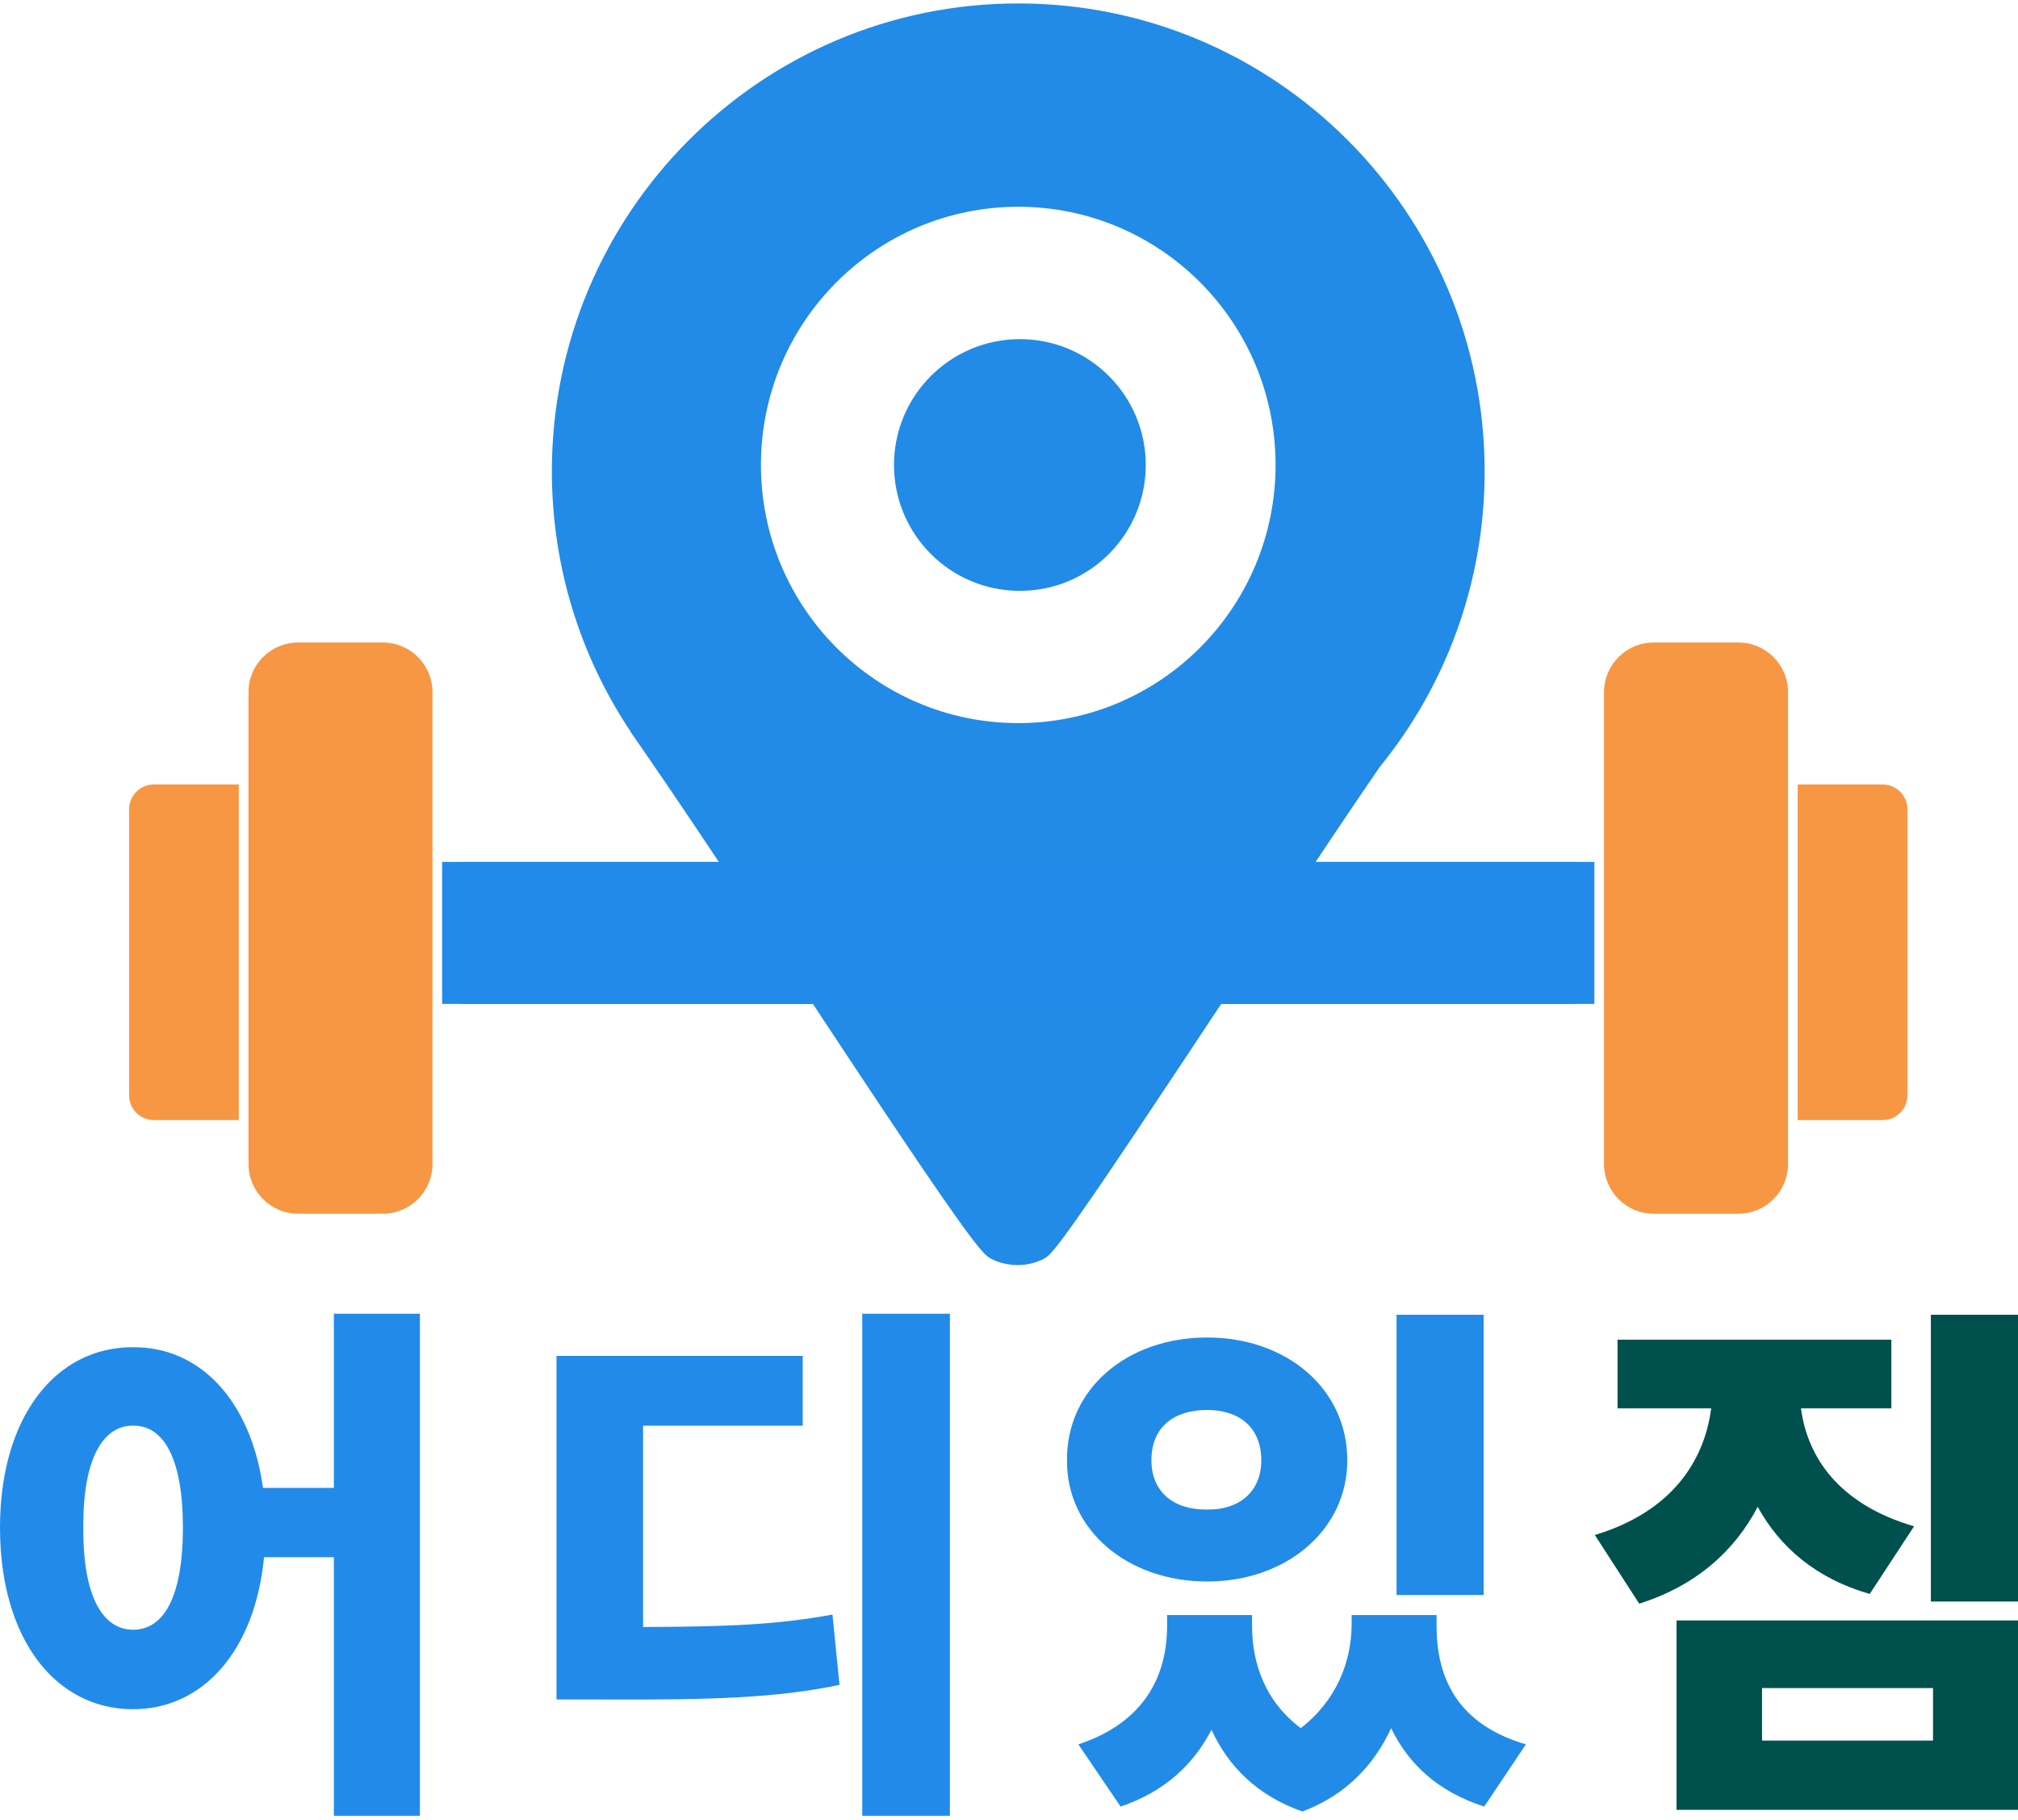
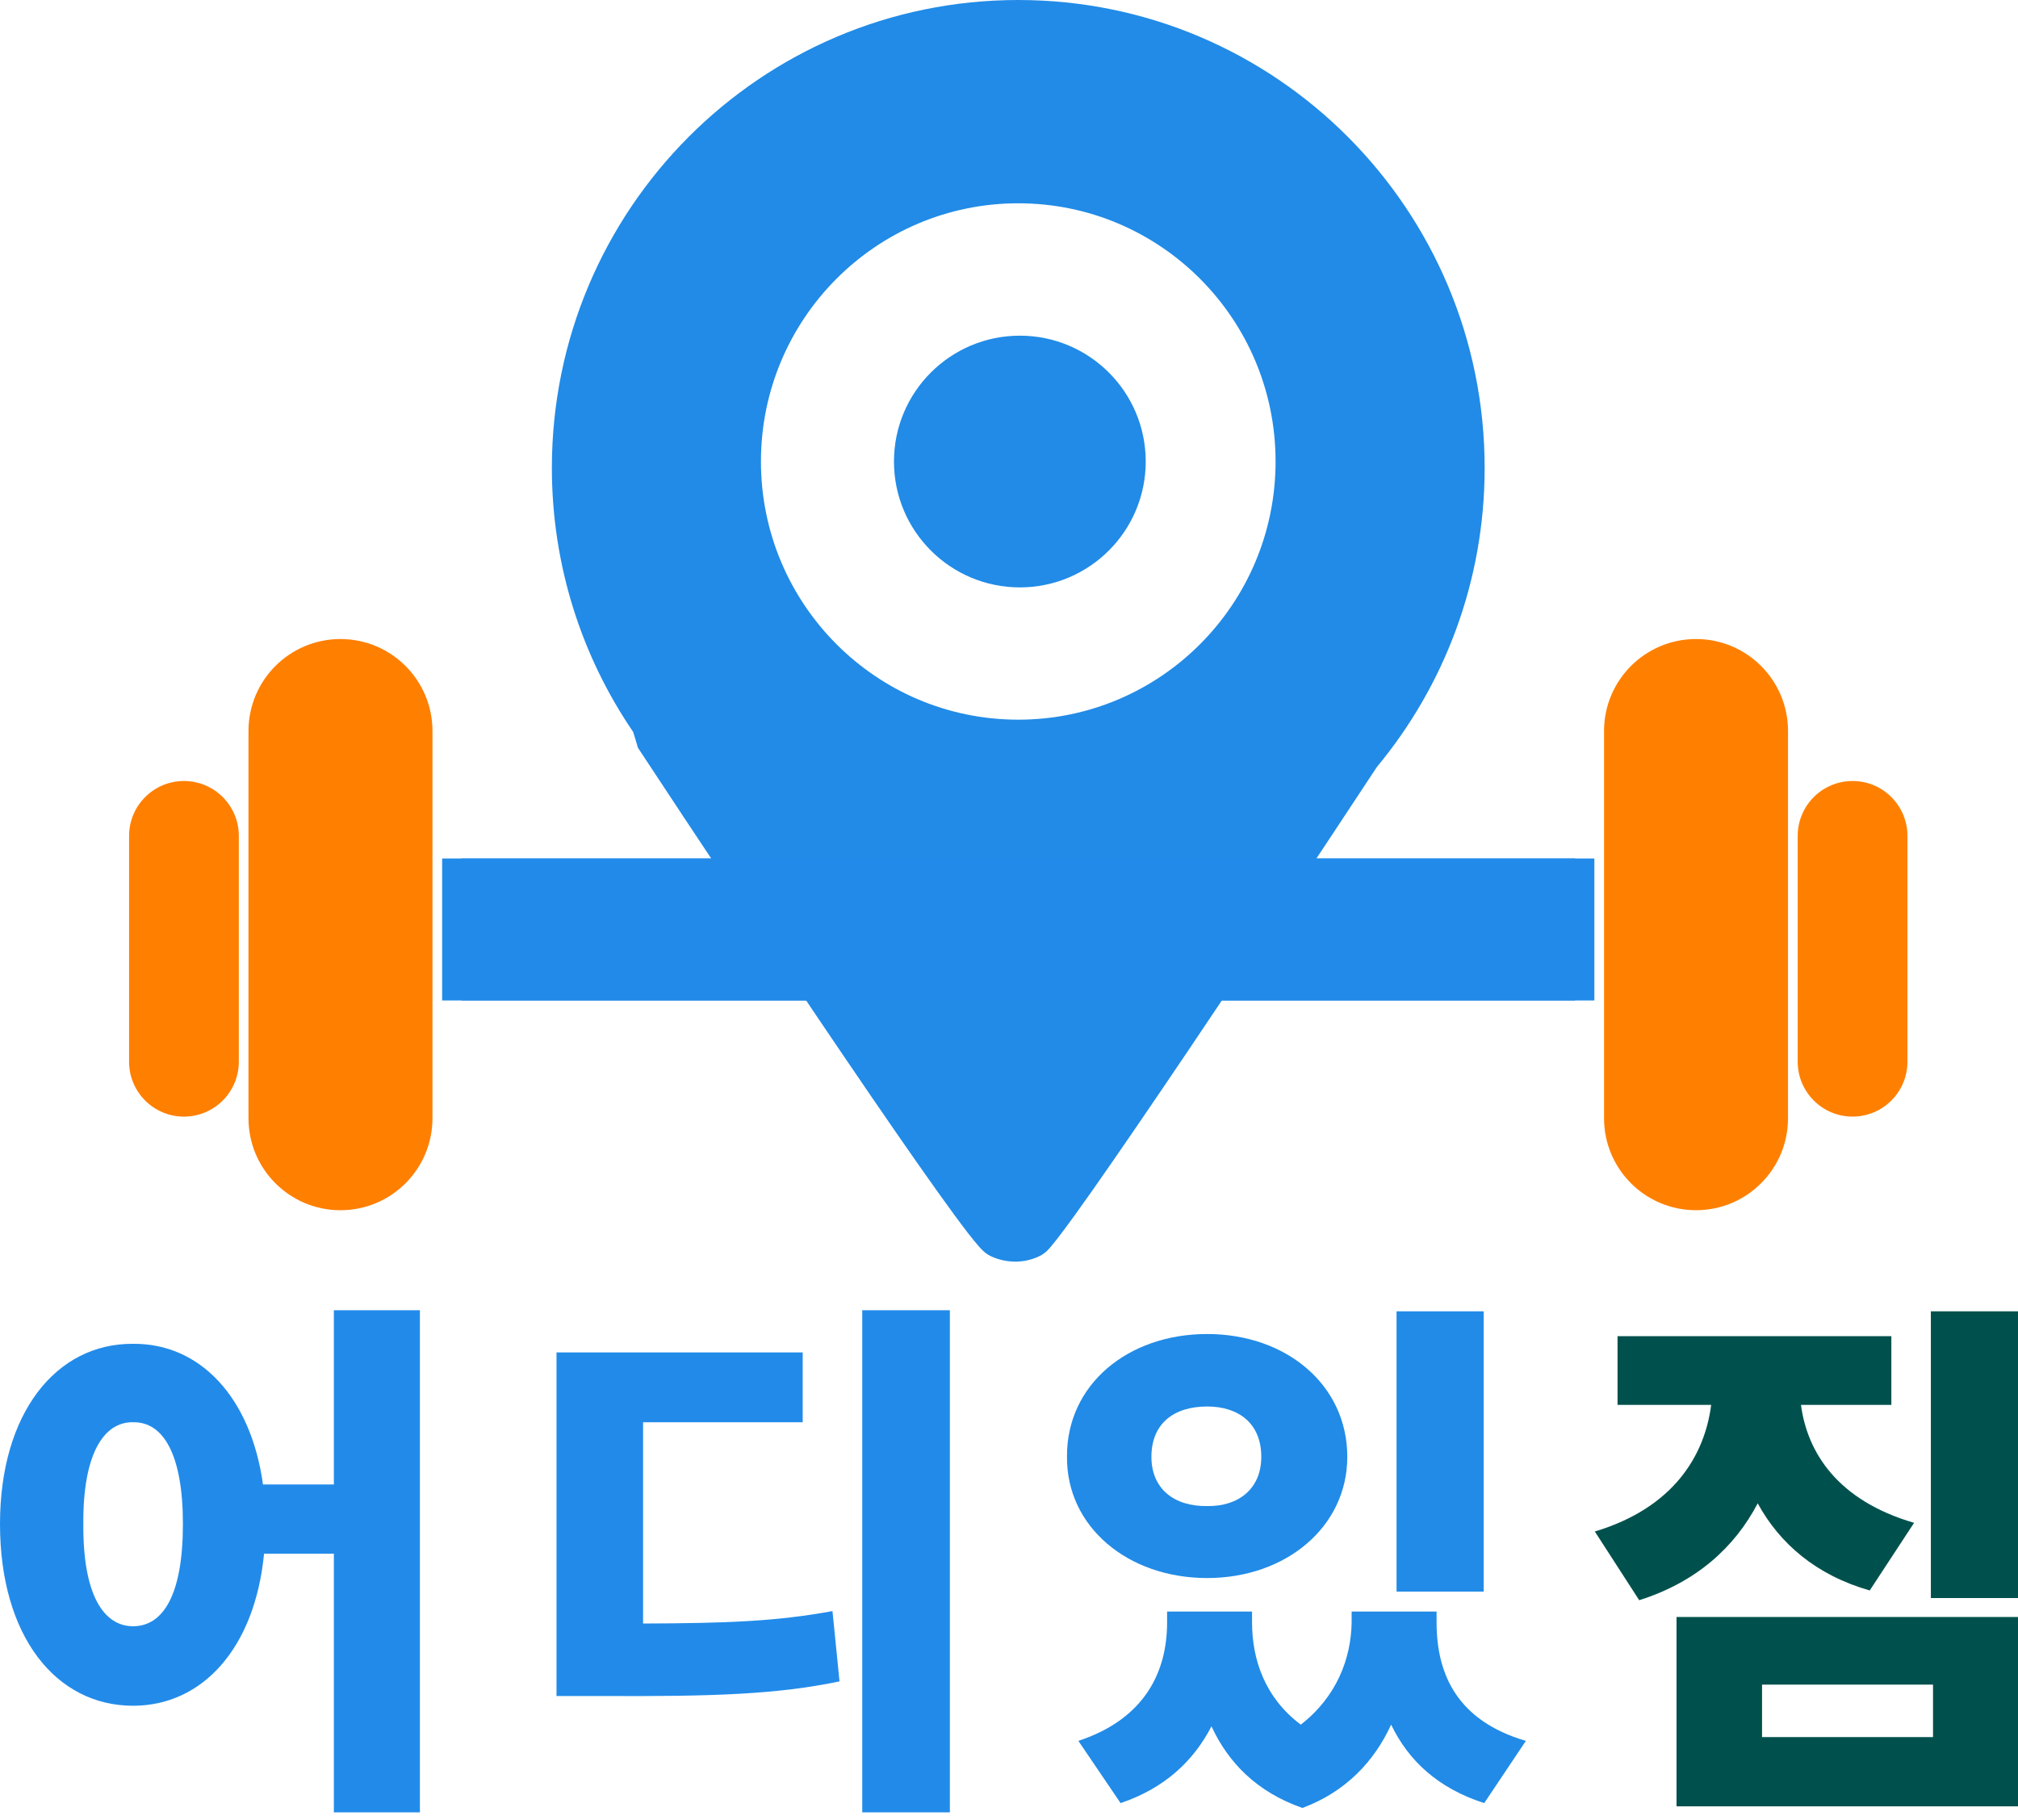
<svg xmlns="http://www.w3.org/2000/svg" width="61" height="55" viewBox="0 0 61 55" fill="none">
-   <path d="M54.341 23.716H56.908C57.322 23.716 57.658 24.052 57.658 24.466V33.112C57.658 33.526 57.322 33.862 56.908 33.862H54.341V23.716Z" fill="#F79744" />
-   <path d="M7.219 23.716H4.652C4.238 23.716 3.902 24.052 3.902 24.466V33.112C3.902 33.526 4.238 33.862 4.652 33.862H7.219V23.716Z" fill="#F79744" />
-   <path d="M30.78 0.104C38.566 0.105 44.877 6.437 44.878 14.25C44.878 17.642 43.686 20.756 41.702 23.193C40.025 25.638 37.711 29.153 35.728 32.14C34.696 33.695 33.753 35.108 33.039 36.146C32.682 36.665 32.379 37.095 32.149 37.404C32.035 37.558 31.934 37.688 31.851 37.786C31.81 37.834 31.768 37.882 31.728 37.922C31.7 37.95 31.631 38.017 31.539 38.063C30.895 38.386 30.256 38.211 29.972 38.062V38.063L29.97 38.061C29.966 38.059 29.961 38.057 29.957 38.055V38.053C29.877 38.01 29.814 37.954 29.782 37.924C29.739 37.882 29.694 37.832 29.65 37.782C29.562 37.68 29.456 37.545 29.337 37.388C29.097 37.07 28.785 36.63 28.421 36.103C27.691 35.047 26.735 33.617 25.698 32.053C23.621 28.919 21.212 25.241 19.588 22.888L19.046 22.104H19.053C17.556 19.857 16.683 17.156 16.682 14.25C16.683 6.437 22.994 0.104 30.78 0.104ZM30.78 6.251C26.484 6.251 23.002 9.746 23.002 14.056C23.002 18.367 26.485 21.861 30.78 21.861C35.075 21.861 38.558 18.367 38.558 14.056C38.558 9.746 35.076 6.251 30.78 6.251Z" fill="#218BE7" />
-   <rect x="13.365" y="26.057" width="34.244" height="4.293" fill="#228BEA" />
-   <rect width="34.244" height="4.293" transform="matrix(-1 0 0 1 48.1948 26.0574)" fill="#228BEA" />
-   <rect x="48.487" y="19.424" width="5.561" height="17.268" rx="1.5" fill="#F79744" />
-   <rect width="5.561" height="17.268" rx="1.5" transform="matrix(-1 0 0 1 13.0728 19.4241)" fill="#F79744" />
-   <path d="M57.172 40.5V42.577H54.44C54.629 44.009 55.536 45.464 57.859 46.143L56.518 48.188C54.89 47.722 53.794 46.765 53.132 45.554C52.437 46.879 51.283 47.934 49.55 48.482L48.208 46.405C50.58 45.693 51.529 44.115 51.725 42.577H48.895V40.5H57.172ZM61 39.748V48.417H58.366V39.748H61ZM61 48.989V54.714H50.678V48.989H61ZM53.263 51.034V52.621H58.431V51.034H53.263Z" fill="#00514D" />
-   <path d="M37.847 49.153C37.847 50.282 38.24 51.435 39.32 52.245C40.407 51.402 40.841 50.241 40.857 49.153V48.826H43.425V49.153C43.425 50.74 44.063 52.13 46.124 52.735L44.865 54.616C43.466 54.166 42.575 53.332 42.051 52.245C41.544 53.349 40.685 54.273 39.369 54.764C37.986 54.281 37.12 53.381 36.621 52.294C36.081 53.34 35.206 54.166 33.873 54.616L32.597 52.735C34.625 52.065 35.279 50.625 35.279 49.153V48.826H37.847V49.153ZM44.848 39.748V48.221H42.215V39.748H44.848ZM36.49 40.435C38.878 40.435 40.726 41.972 40.726 44.148C40.726 46.258 38.878 47.812 36.49 47.812C34.085 47.812 32.237 46.258 32.253 44.148C32.237 41.972 34.085 40.435 36.49 40.435ZM36.49 42.626C35.492 42.626 34.805 43.133 34.805 44.148C34.805 45.113 35.492 45.653 36.49 45.636C37.438 45.653 38.126 45.113 38.126 44.148C38.126 43.133 37.438 42.626 36.49 42.626Z" fill="#218BE7" />
-   <path d="M28.714 39.716V54.895H26.064V39.716H28.714ZM24.265 40.992V43.102H19.439V49.187C21.966 49.179 23.479 49.121 25.164 48.811L25.377 50.937C23.479 51.33 21.582 51.395 18.18 51.379H16.822V40.992H24.265Z" fill="#228BEA" />
-   <path d="M4.024 40.73C6.044 40.714 7.582 42.341 7.95 44.983H10.092V39.716H12.693V54.895H10.092V47.077H7.982C7.704 49.931 6.118 51.673 4.024 51.673C1.685 51.673 0 49.563 0 46.177C0 42.84 1.685 40.714 4.024 40.73ZM4.024 43.102C3.124 43.086 2.503 44.083 2.519 46.177C2.503 48.304 3.124 49.269 4.024 49.269C4.94 49.269 5.529 48.304 5.529 46.177C5.529 44.083 4.94 43.086 4.024 43.102Z" fill="#228BEA" />
-   <circle cx="30.829" cy="14.058" r="3.805" fill="#218BE7" />
+   <rect x="54.341" y="23.611" width="3.317" height="10.146" rx="1.659" fill="#FF8000" />
+   <rect width="3.317" height="10.146" rx="1.659" transform="matrix(-1 0 0 1 7.21899 23.6113)" fill="#FF7F00" />
+   <path d="M30.78 0C38.566 0 44.877 6.333 44.878 14.146C44.878 17.585 43.653 20.738 41.619 23.189C39.977 25.681 37.807 28.959 35.906 31.777C34.81 33.402 33.802 34.877 33.04 35.962C32.659 36.504 32.336 36.952 32.093 37.274C31.971 37.435 31.866 37.569 31.781 37.67C31.739 37.72 31.697 37.768 31.657 37.808C31.643 37.821 31.619 37.845 31.588 37.871L31.473 37.949C30.826 38.29 30.181 38.105 29.896 37.948V37.949C29.895 37.949 29.893 37.947 29.892 37.946C29.888 37.944 29.884 37.943 29.88 37.94V37.938C29.805 37.896 29.746 37.843 29.715 37.813C29.672 37.773 29.628 37.725 29.584 37.675C29.495 37.574 29.386 37.44 29.264 37.283C29.02 36.968 28.7 36.531 28.326 36.007C27.576 34.956 26.595 33.533 25.532 31.968C23.405 28.837 20.942 25.126 19.322 22.665L19.282 22.604L19.262 22.533L19.14 22.129C17.59 19.857 16.683 17.107 16.682 14.146C16.683 6.333 22.994 0 30.78 0ZM30.78 6.146C26.484 6.146 23.002 9.642 23.002 13.952C23.002 18.262 26.485 21.757 30.78 21.757C35.075 21.757 38.558 18.262 38.558 13.952C38.558 9.642 35.076 6.147 30.78 6.146Z" fill="#218BE7" />
+   <rect x="13.365" y="25.953" width="34.244" height="4.293" fill="#228BEA" />
+   <rect width="34.244" height="4.293" transform="matrix(-1 0 0 1 48.1946 25.9531)" fill="#228BEA" />
+   <rect x="48.487" y="19.319" width="5.561" height="17.268" rx="2.78" fill="#FF8000" />
+   <rect width="5.561" height="17.268" rx="2.78" transform="matrix(-1 0 0 1 13.0725 19.3193)" fill="#FF7F00" />
+   <path d="M57.172 40.395V42.472H54.44C54.629 43.904 55.536 45.359 57.859 46.038L56.518 48.083C54.89 47.617 53.794 46.66 53.132 45.449C52.437 46.774 51.283 47.829 49.55 48.377L48.208 46.3C50.58 45.588 51.529 44.01 51.725 42.472H48.895V40.395H57.172ZM61 39.643V48.312H58.366V39.643H61ZM61 48.884V54.609H50.678V48.884H61ZM53.263 50.929V52.516H58.431V50.929H53.263Z" fill="#00514D" />
+   <path d="M37.847 49.048C37.847 50.177 38.24 51.33 39.32 52.139C40.407 51.297 40.841 50.136 40.857 49.048V48.721H43.425V49.048C43.425 50.635 44.063 52.025 46.124 52.63L44.865 54.511C43.466 54.062 42.575 53.227 42.051 52.139C41.544 53.244 40.685 54.168 39.369 54.658C37.986 54.176 37.12 53.276 36.621 52.189C36.081 53.235 35.206 54.062 33.873 54.511L32.597 52.63C34.625 51.96 35.279 50.52 35.279 49.048V48.721H37.847V49.048ZM44.848 39.643V48.116H42.215V39.643H44.848ZM36.49 40.33C38.878 40.33 40.726 41.867 40.726 44.043C40.726 46.153 38.878 47.707 36.49 47.707C34.085 47.707 32.237 46.153 32.253 44.043C32.237 41.867 34.085 40.33 36.49 40.33ZM36.49 42.521C35.492 42.521 34.805 43.029 34.805 44.043C34.805 45.008 35.492 45.547 36.49 45.531C37.438 45.547 38.126 45.008 38.126 44.043C38.126 43.029 37.438 42.521 36.49 42.521Z" fill="#218BE7" />
+   <path d="M28.713 39.611V54.791H26.064V39.611H28.713ZM24.264 40.887V42.997H19.439V49.082C21.966 49.074 23.479 49.017 25.164 48.706L25.377 50.832C23.479 51.225 21.582 51.29 18.179 51.274H16.822V40.887H24.264Z" fill="#228BEA" />
+   <path d="M4.024 40.626C6.044 40.609 7.582 42.237 7.95 44.878H10.092V39.611H12.693V54.791H10.092V46.972H7.982C7.704 49.826 6.118 51.568 4.024 51.568C1.685 51.568 0 49.458 0 46.072C0 42.736 1.685 40.609 4.024 40.626ZM4.024 42.997C3.124 42.981 2.503 43.979 2.519 46.072C2.503 48.199 3.124 49.164 4.024 49.164C4.94 49.164 5.529 48.199 5.529 46.072C5.529 43.979 4.94 42.981 4.024 42.997Z" fill="#228BEA" />
+   <circle cx="30.828" cy="13.953" r="3.805" fill="#218BE7" />
</svg>
